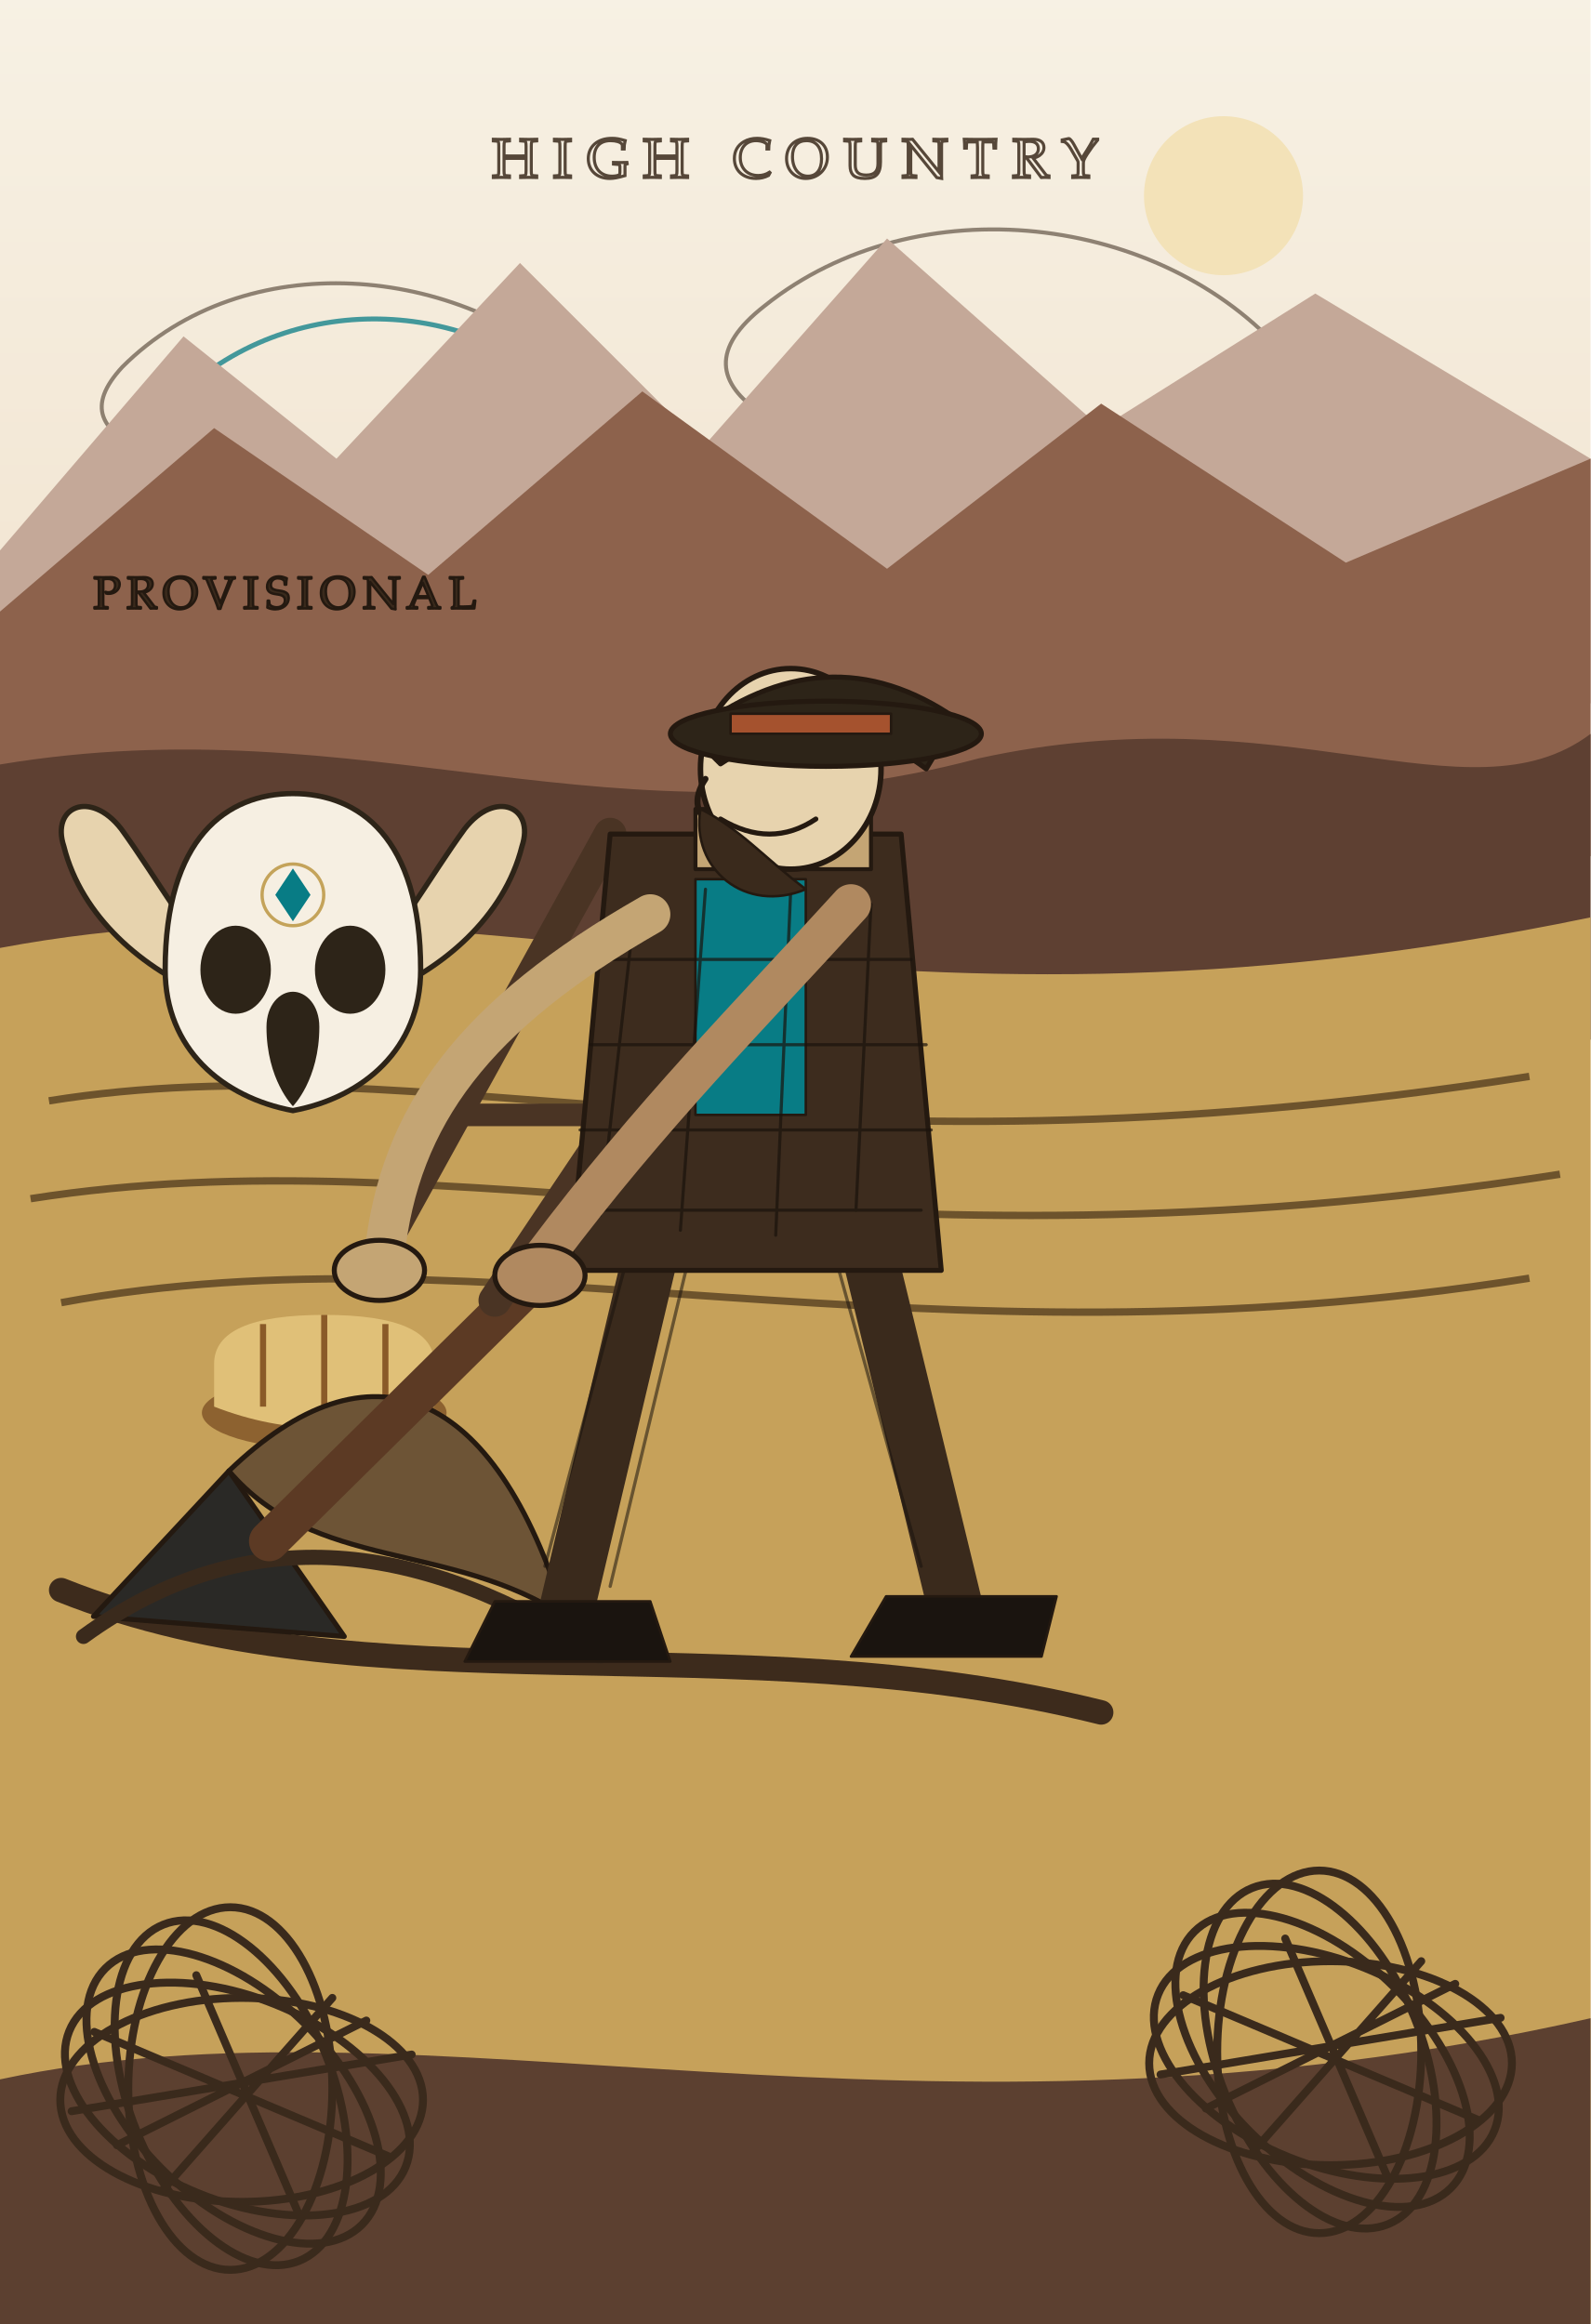
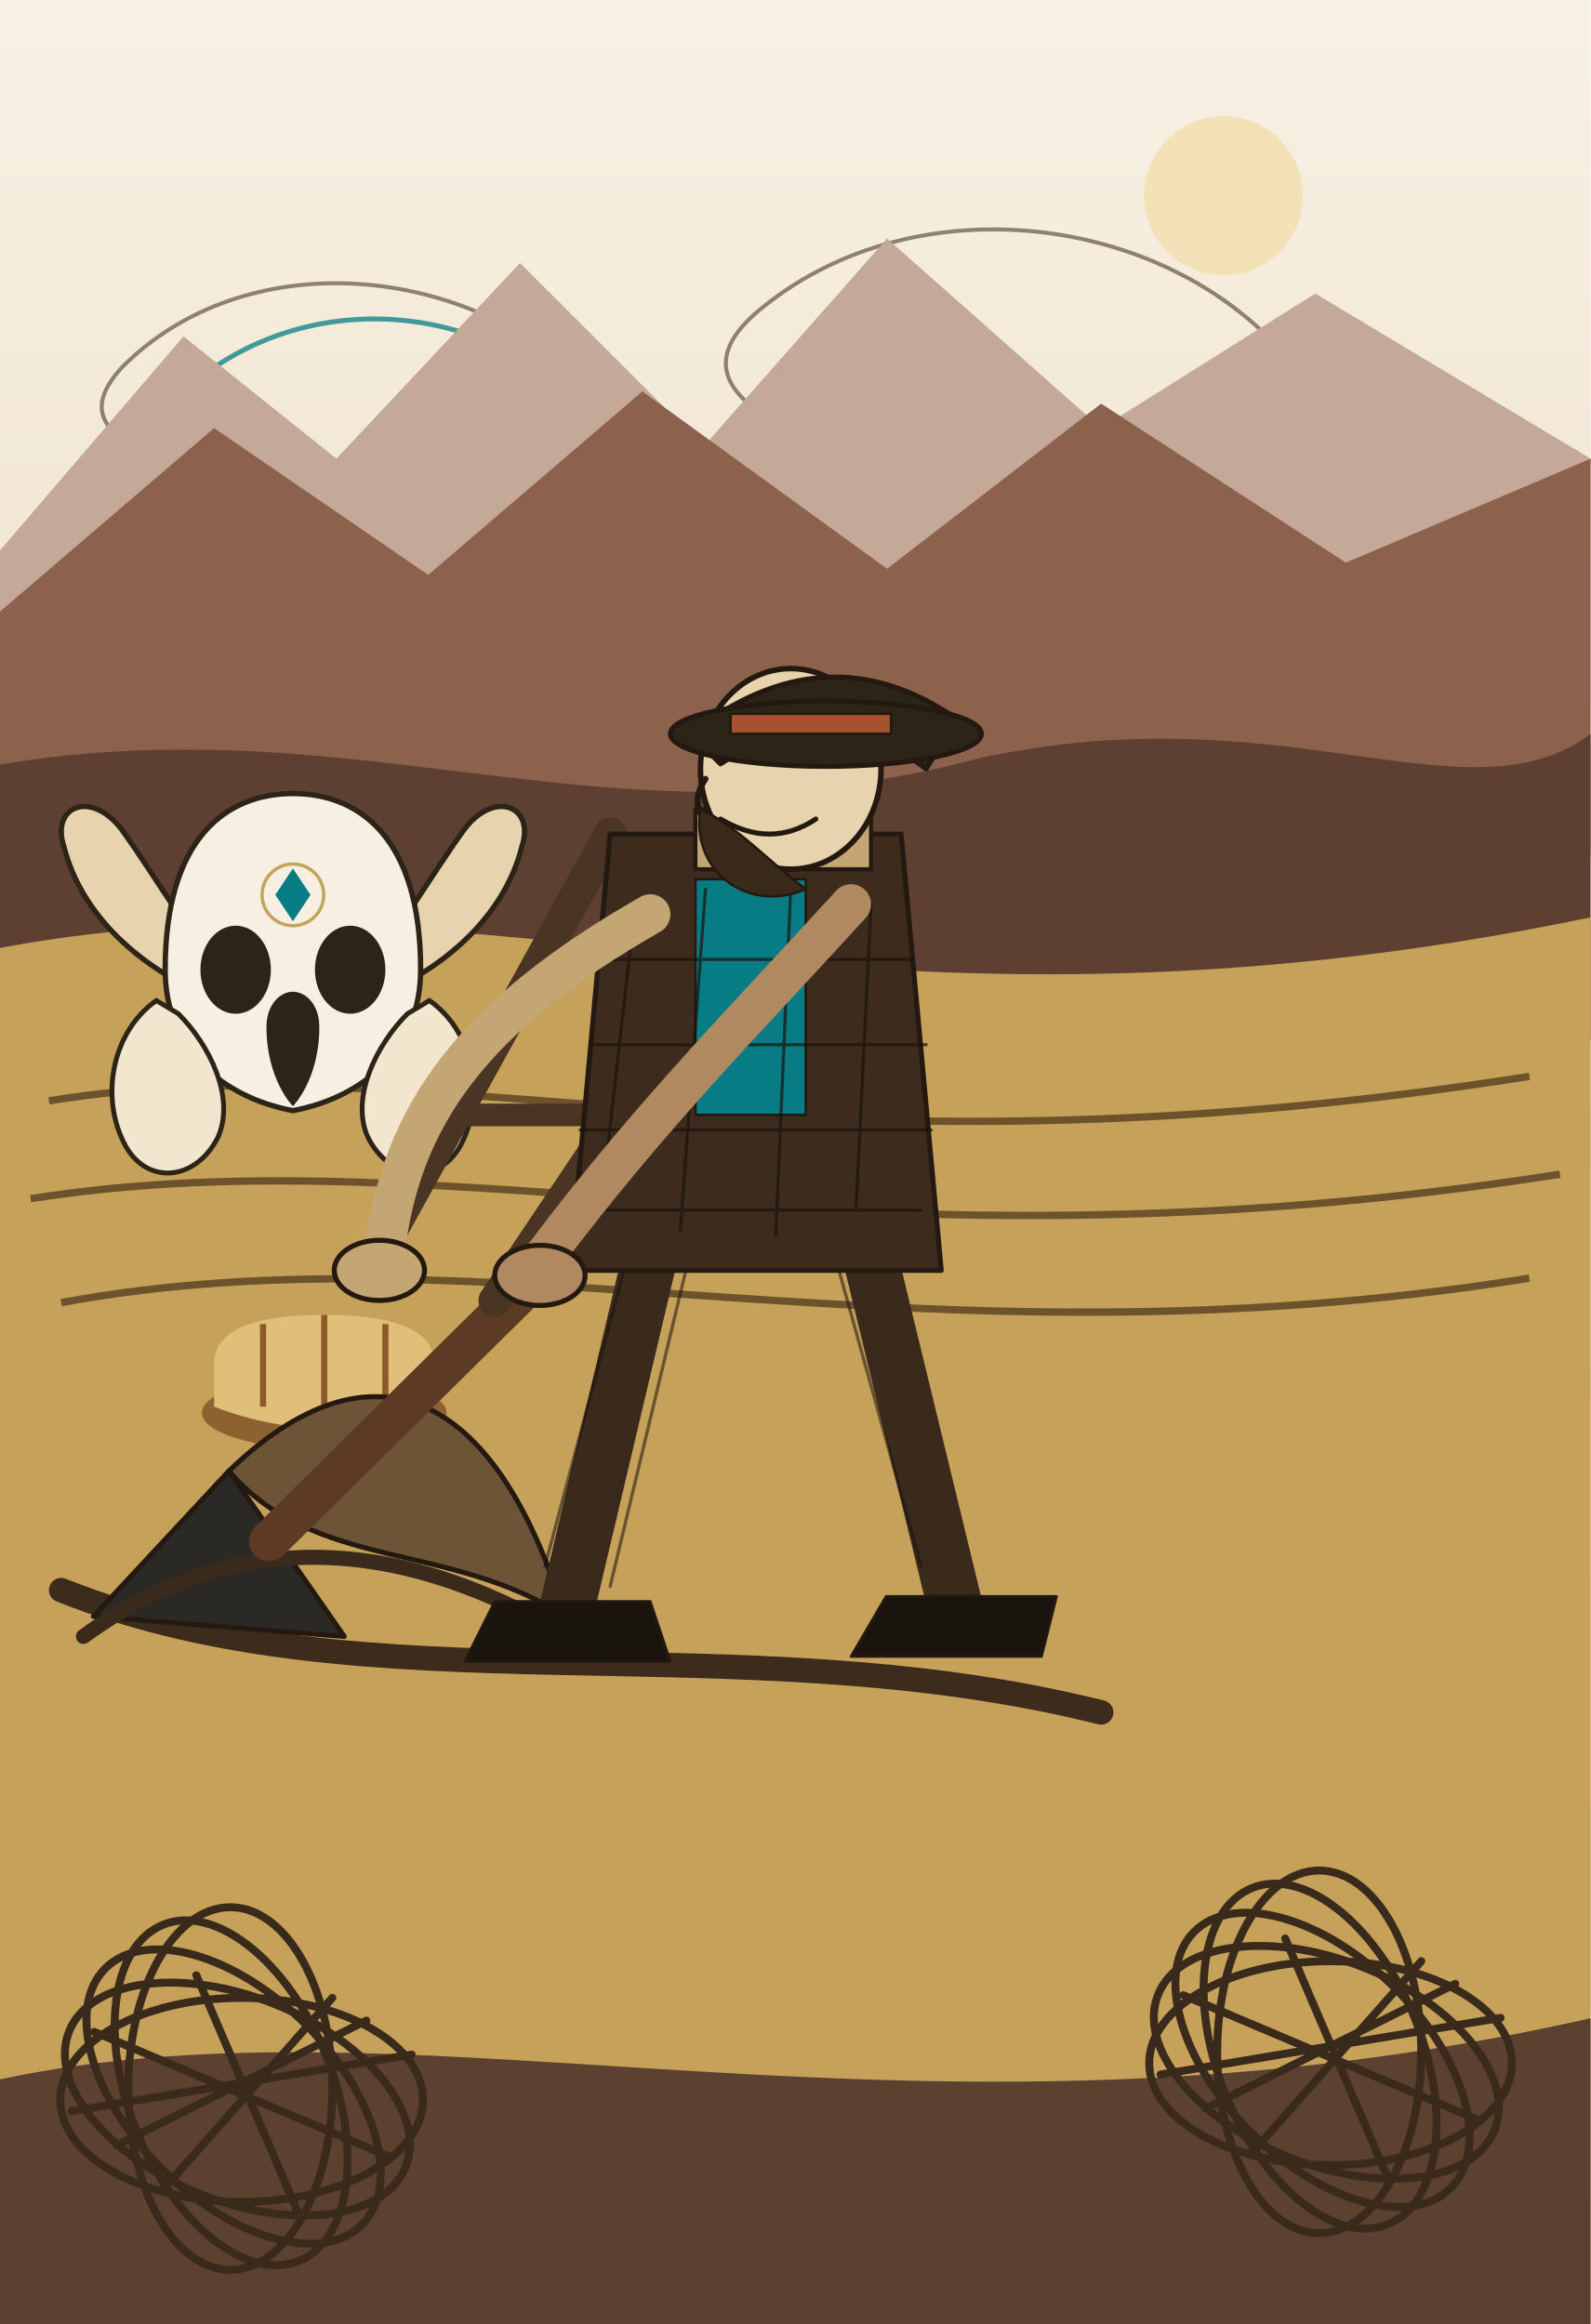
<svg xmlns="http://www.w3.org/2000/svg" viewBox="0 0 520 760" role="presentation" focusable="false">
  <defs>
    <linearGradient id="msky" x1="0" y1="0" x2="0" y2="1">
      <stop offset="0" stop-color="#f7f1e4" />
      <stop offset="1" stop-color="#e4c7a4" />
    </linearGradient>
    <symbol id="mweed" viewBox="-40 -34 80 68">
      <g fill="none" stroke="#3a2a1c" stroke-width="1.4" stroke-linecap="round">
        <ellipse cx="0" cy="2" rx="32" ry="18" />
        <ellipse cx="0" cy="2" rx="32" ry="18" transform="rotate(22)" />
        <ellipse cx="0" cy="2" rx="32" ry="18" transform="rotate(45)" />
        <ellipse cx="0" cy="2" rx="32" ry="18" transform="rotate(68)" />
        <ellipse cx="0" cy="2" rx="32" ry="18" transform="rotate(90)" />
        <path d="M-30 4 L30 -6 M-26 -10 L26 12 M-8 -20 L10 22 M16 -16 L-14 18 M-22 10 L22 -12" />
      </g>
    </symbol>
  </defs>
  <rect width="520" height="760" fill="url(#msky)" />
  <circle cx="400" cy="64" r="26" fill="#f3e2b8" />
-   <text x="260" y="58" text-anchor="middle" font-family="Cinzel, Palatino, serif" font-size="18" letter-spacing="5" fill="none" stroke="#3a2a1c" stroke-width="1" opacity=".85">HIGH COUNTRY</text>
  <g fill="none" stroke="#3a2a1c" stroke-width="1.3" opacity=".55">
    <path d="M40 120 C80 80 150 86 190 124 C220 154 160 180 110 166 C60 152 16 146 40 120Z" />
    <path d="M250 100 C300 60 380 70 420 116 C450 150 390 176 320 160 C260 146 214 128 250 100Z" />
  </g>
  <g fill="none" stroke="#087c85" stroke-width="1.6" opacity=".75">
    <path d="M60 128 C100 92 160 100 188 132 C210 158 160 178 112 164 C70 150 36 148 60 128Z" />
  </g>
  <path fill="#c4a898" d="M0 180 L60 110 L110 150 L170 86 L230 146 L290 78 L360 140 L430 96 L520 150 L520 230 L0 230Z" />
  <path fill="#8d624c" d="M0 200 L70 140 L140 188 L210 128 L290 186 L360 132 L440 184 L520 150 L520 280 L0 280Z" />
  <path fill="#5e4032" d="M0 250 C120 230 200 280 320 248 C420 226 480 270 520 240 L520 340 L0 340Z" />
  <path fill="#c6a15a" d="M0 310 C160 280 280 350 520 300 L520 760 L0 760Z" />
  <g fill="none" stroke="#6d532c" stroke-width="2.4">
    <path d="M16 360 C140 340 260 390 500 352" />
    <path d="M10 392 C150 370 280 420 510 384" />
    <path d="M20 426 C160 400 300 450 500 418" />
  </g>
  <path fill="none" stroke="#3d2b1c" stroke-width="8" stroke-linecap="round" d="M360 560 C240 530 120 560 20 520" />
  <g transform="translate(18,248) scale(.72)">
    <path d="M70 108 C40 96 12 72 4 40 C-2 22 16 14 30 32 C46 54 60 80 82 104 Z" fill="#e7d3ae" stroke="#2d2418" stroke-width="2.4" />
    <path d="M146 108 C176 96 204 72 212 40 C218 22 200 14 186 32 C170 54 156 80 134 104 Z" fill="#e7d3ae" stroke="#2d2418" stroke-width="2.4" />
    <path d="M50 96 C50 36 78 16 108 16 C138 16 166 36 166 96 C166 132 140 154 108 160 C76 154 50 132 50 96Z" fill="#f6efe2" stroke="#2d2418" stroke-width="2.4" />
+     <path d="M46 110 C26 124 20 154 32 176 C42 194 64 192 74 172 C82 154 70 130 56 116Z" fill="#f3e6cf" stroke="#2d2418" stroke-width="2.2" />
+     <path d="M170 110 C190 124 196 154 184 176 C174 194 152 192 142 172 C134 154 146 130 160 116Z" fill="#f3e6cf" stroke="#2d2418" stroke-width="2.2" />
    <ellipse cx="82" cy="96" rx="16" ry="20" fill="#2d2418" />
    <ellipse cx="134" cy="96" rx="16" ry="20" fill="#2d2418" />
    <path d="M96 122 C96 146 108 158 108 158 C108 158 120 146 120 122 C120 112 114 106 108 106 C102 106 96 112 96 122Z" fill="#2d2418" />
    <circle cx="108" cy="62" r="14" fill="none" stroke="#c4a35a" stroke-width="1.5" />
    <path d="M108 50 L116 62 L108 74 L100 62Z" fill="#087c85" />
  </g>
  <g transform="translate(70,430)">
    <ellipse cx="36" cy="32" rx="40" ry="12" fill="#8d6230" />
    <path d="M0 16 Q0 0 36 0 Q72 0 72 16 L72 30 Q36 44 0 30Z" fill="#e0c078" />
    <path d="M16 3 V30 M36 0 V36 M56 3 V30" stroke="#8a5a28" stroke-width="2" fill="none" />
  </g>
  <g transform="translate(24,176) scale(0.82)" stroke="#241910" stroke-linejoin="round" stroke-linecap="round">
    <path d="M8 430 L62 372 L108 438 Z" fill="#2a2926" stroke-width="2" />
    <path d="M62 372 C118 318 168 338 196 430 C150 400 96 412 62 372Z" fill="#6d5436" stroke-width="2" />
    <path d="M4 438 C70 390 140 400 210 446" fill="none" stroke="#3a2a1c" stroke-width="6" />
    <path d="M78 400 L250 230" fill="none" stroke="#5c3a24" stroke-width="16" />
    <path d="M214 118 L118 292" fill="none" stroke="#4a3424" stroke-width="13" />
    <path d="M286 128 L168 304" fill="none" stroke="#4a3424" stroke-width="13" />
    <path d="M150 230 H230" fill="none" stroke="#4a3424" stroke-width="9" />
    <path d="M248 210 L196 430" fill="none" stroke="#3a2a1c" stroke-width="22" />
    <path d="M300 214 L352 428" fill="none" stroke="#3a2a1c" stroke-width="22" />
    <g fill="none" stroke="#1a120c" stroke-width="1.3" opacity=".55">
      <path d="M236 230 L188 410 M260 226 L214 418 M288 230 L338 410" />
    </g>
    <path d="M168 424 H230 L238 448 H156Z" fill="#1a140f" />
    <path d="M324 422 H392 L386 446 H310Z" fill="#1a140f" />
    <path d="M214 118 H330 L346 292 H198Z" fill="#3d2c1e" stroke-width="2" />
    <path d="M248 136 H292 V230 H248Z" fill="#087c85" />
    <g fill="none" stroke="#1a120c" stroke-width="1.25" opacity=".7">
      <path d="M224 146 L210 270 M252 140 L242 276 M286 140 L280 278 M318 146 L312 268" />
      <path d="M210 168 H334 M206 202 H340 M202 236 H342 M200 268 H338" />
    </g>
    <path d="M230 150 C160 190 130 230 124 286" fill="none" stroke="#c4a574" stroke-width="16" />
    <path d="M310 146 C270 190 230 230 188 286" fill="none" stroke="#b08960" stroke-width="16" />
    <ellipse cx="122" cy="292" rx="18" ry="12" fill="#c4a574" stroke-width="2" />
    <ellipse cx="186" cy="294" rx="18" ry="12" fill="#b08960" stroke-width="2" />
    <path d="M248 108 H318 V132 H248Z" fill="#c4a574" stroke-width="1.6" />
    <ellipse cx="286" cy="92" rx="36" ry="40" fill="#e7d3ae" stroke-width="2.2" />
    <path d="M258 78 Q286 48 330 74" fill="none" stroke-width="2" />
    <circle cx="268" cy="84" r="4.2" fill="#241910" />
    <path d="M252 96 Q244 108 256 116" fill="none" stroke-width="2.4" />
    <path d="M258 112 Q278 124 296 112" fill="none" stroke-width="2" />
    <path d="M250 108 C246 132 268 150 292 140 C276 128 266 116 250 108Z" fill="#3a2a1c" />
    <path d="M246 78 Q300 36 352 72 L340 92 Q300 62 258 90Z" fill="#2d2418" stroke-width="2" />
    <ellipse cx="300" cy="78" rx="62" ry="13" fill="#2d2418" stroke-width="2" />
    <rect x="262" y="70" width="64" height="8" fill="#a5522e" />
-     <text x="8" y="28" font-family="Palatino, serif" font-size="18" letter-spacing="3" fill="#3a2a1c">PROVISIONAL</text>
  </g>
  <path fill="#5c4030" d="M0 680 C140 650 300 710 520 660 L520 760 L0 760Z" />
  <use href="#mweed" x="4" y="620" width="150" height="126" />
  <use href="#mweed" x="360" y="608" width="150" height="126" />
</svg>
